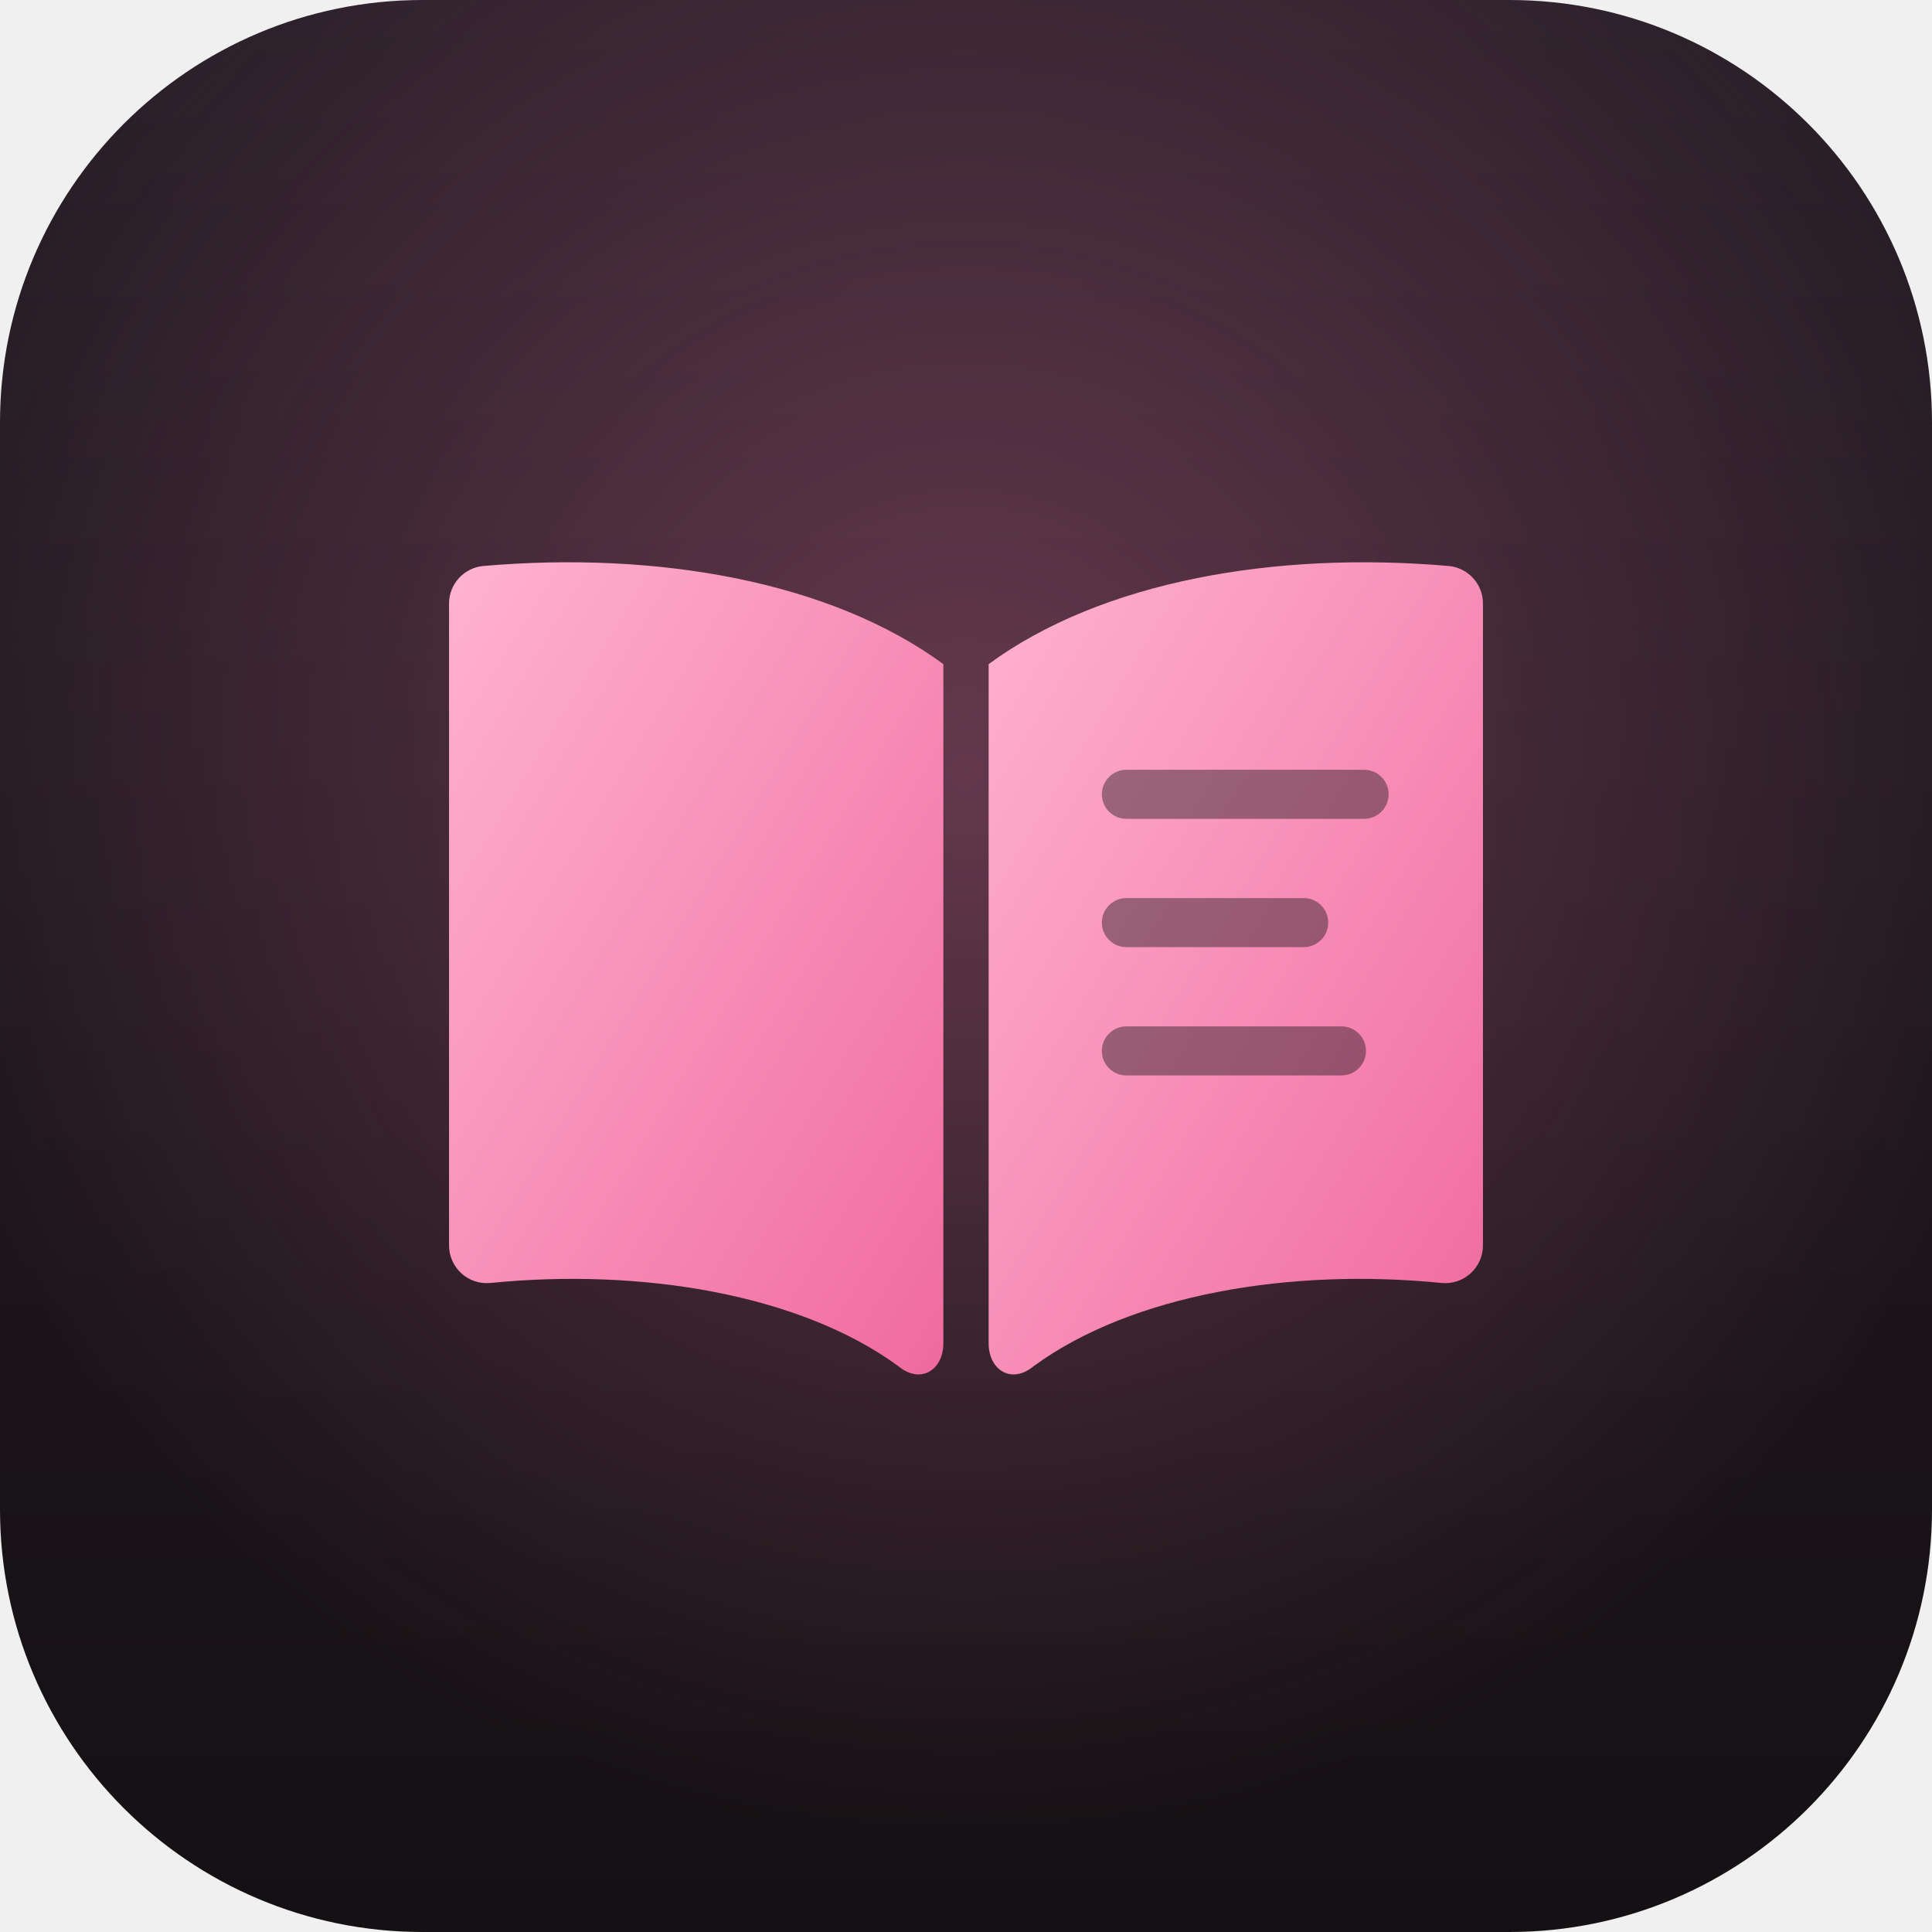
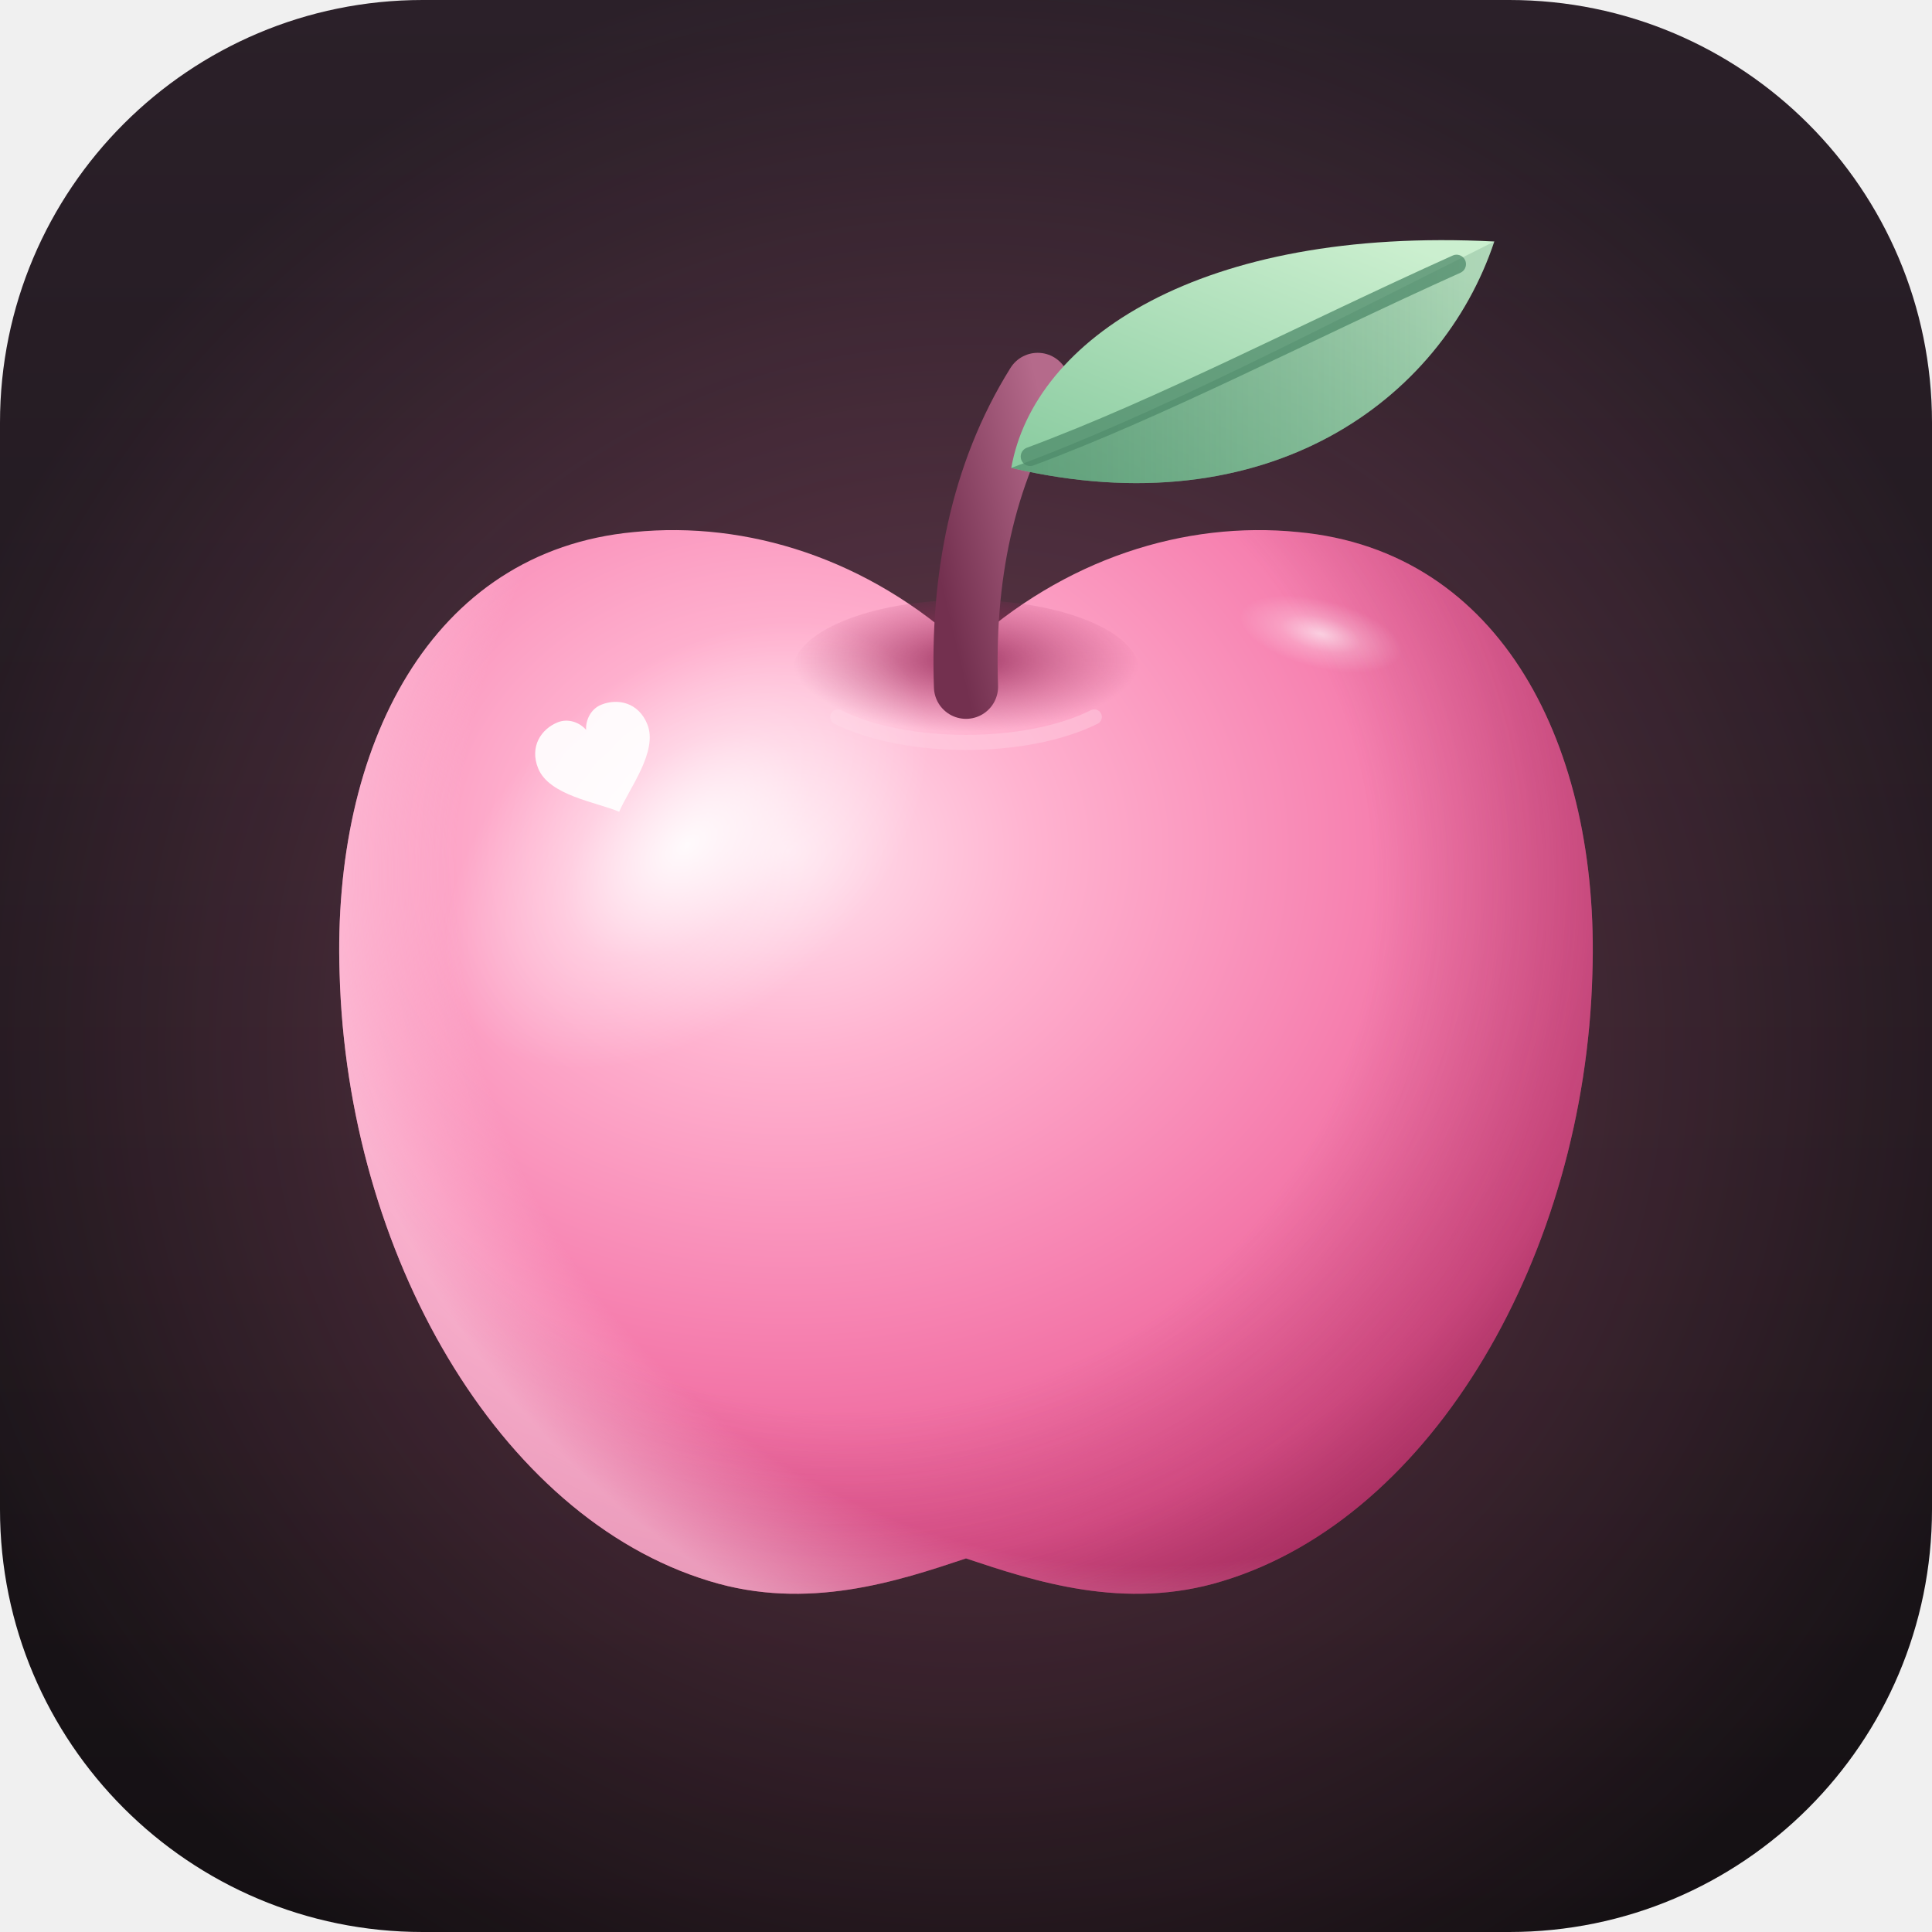
- <svg xmlns="http://www.w3.org/2000/svg" viewBox="0 0 512 512" role="img" aria-label="Bauchbuch">
+ <svg xmlns="http://www.w3.org/2000/svg" viewBox="0 0 512 512" role="img" aria-label="Body Check">
  <defs>
    <linearGradient id="hg" x1="0" y1="0" x2="0" y2="1">
      <stop offset="0" stop-color="#2b2029" />
      <stop offset="1" stop-color="#141013" />
    </linearGradient>
-     <linearGradient id="blatt" x1="0" y1="0" x2="1" y2="1">
-       <stop offset="0" stop-color="#ffb3d0" />
-       <stop offset="1" stop-color="#f06a9e" />
-     </linearGradient>
-     <radialGradient id="schein" cx="0.5" cy="0.4" r="0.55">
-       <stop offset="0" stop-color="#ff7fb0" stop-opacity="0.30" />
+     <radialGradient id="schein" cx="0.5" cy="0.54" r="0.56">
+       <stop offset="0" stop-color="#ff7fb0" stop-opacity="0.34" />
      <stop offset="1" stop-color="#ff7fb0" stop-opacity="0" />
    </radialGradient>
+     <radialGradient id="haut" cx="0.36" cy="0.3" r="0.8">
+       <stop offset="0" stop-color="#ffe3ee" />
+       <stop offset="0.24" stop-color="#ffb3d0" />
+       <stop offset="0.55" stop-color="#f784b2" />
+       <stop offset="0.85" stop-color="#e95892" />
+       <stop offset="1" stop-color="#c2386f" />
+     </radialGradient>
+     <radialGradient id="rundung" gradientUnits="userSpaceOnUse" cx="226" cy="236" r="230">
+       <stop offset="0.6" stop-color="#7a1a45" stop-opacity="0" />
+       <stop offset="1" stop-color="#7a1a45" stop-opacity="0.5" />
+     </radialGradient>
+     <radialGradient id="reflex" gradientUnits="userSpaceOnUse" cx="304" cy="232" r="218">
+       <stop offset="0.84" stop-color="#ffd3e4" stop-opacity="0" />
+       <stop offset="1" stop-color="#ffd3e4" stop-opacity="0.6" />
+     </radialGradient>
+     <radialGradient id="delle" cx="0.5" cy="0.42" r="0.5">
+       <stop offset="0" stop-color="#8e2352" stop-opacity="0.85" />
+       <stop offset="0.6" stop-color="#a52f61" stop-opacity="0.35" />
+       <stop offset="1" stop-color="#a52f61" stop-opacity="0" />
+     </radialGradient>
+     <radialGradient id="glanz" cx="0.5" cy="0.5" r="0.5">
+       <stop offset="0" stop-color="#ffffff" stop-opacity="0.9" />
+       <stop offset="0.5" stop-color="#ffffff" stop-opacity="0.32" />
+       <stop offset="1" stop-color="#ffffff" stop-opacity="0" />
+     </radialGradient>
+     <linearGradient id="stiel" x1="0" y1="1" x2="1" y2="0">
+       <stop offset="0" stop-color="#73304f" />
+       <stop offset="1" stop-color="#b56a8b" />
+     </linearGradient>
+     <linearGradient id="laub" x1="0" y1="1" x2="0.8" y2="0">
+       <stop offset="0" stop-color="#86c99d" />
+       <stop offset="1" stop-color="#cbefcf" />
+     </linearGradient>
+     <linearGradient id="laub-schatten" x1="0" y1="0" x2="1" y2="0">
+       <stop offset="0" stop-color="#3f7c5d" stop-opacity="0.55" />
+       <stop offset="1" stop-color="#3f7c5d" stop-opacity="0.2" />
+     </linearGradient>
  </defs>
  <rect width="512" height="512" rx="112" fill="url(#hg)" />
  <rect width="512" height="512" rx="112" fill="url(#schein)" />
-   <g id="marke" fill="url(#blatt)">
-     <path d="M250 176c-30-22-76-30-122-26a10 10 0 0 0-9 10v170a10 10 0 0 0 11 10c40-4 82 3 108 22 6 5 12 1 12-6z" />
-     <path d="M262 176c30-22 76-30 122-26a10 10 0 0 1 9 10v170a10 10 0 0 1-11 10c-40-4-82 3-108 22-6 5-12 1-12-6z" />
-     <g fill="#141013" opacity="0.42">
-       <rect x="292" y="204" width="76" height="13" rx="6.5" />
-       <rect x="292" y="238" width="60" height="13" rx="6.5" />
-       <rect x="292" y="272" width="70" height="13" rx="6.5" />
-     </g>
+   <g id="marke">
+     <path fill="url(#haut)" d="M256 172C230 148 198 138 168 141C114 146 88 198 90 258C92 332 132 402 188 419C214 427 238 419 256 413C274 419 298 427 324 419C380 402 420 332 422 258C424 198 398 146 344 141C314 138 282 148 256 172Z" />
+     <path fill="url(#rundung)" d="M256 172C230 148 198 138 168 141C114 146 88 198 90 258C92 332 132 402 188 419C214 427 238 419 256 413C274 419 298 427 324 419C380 402 420 332 422 258C424 198 398 146 344 141C314 138 282 148 256 172Z" />
+     <path fill="url(#reflex)" d="M256 172C230 148 198 138 168 141C114 146 88 198 90 258C92 332 132 402 188 419C214 427 238 419 256 413C274 419 298 427 324 419C380 402 420 332 422 258C424 198 398 146 344 141C314 138 282 148 256 172Z" />
+     <ellipse cx="256" cy="178" rx="46" ry="19" fill="url(#delle)" />
+     <path d="M222 190C240 199 272 199 290 190" fill="none" stroke="#ffd0e2" stroke-width="4" stroke-linecap="round" opacity="0.45" />
+     <ellipse cx="182" cy="224" rx="74" ry="46" transform="rotate(-40 182 224)" fill="url(#glanz)" />
+     <path transform="translate(160 205) rotate(-22) scale(0.78)" d="M0 14C-6 8-20 0-20-10C-20-18-14-22-8-22C-4-22-1-19 0-16C1-19 4-22 8-22C14-22 20-18 20-10C20 0 6 8 0 14Z" fill="#ffffff" opacity="0.92" />
+     <ellipse cx="350" cy="168" rx="22" ry="9" transform="rotate(14 350 168)" fill="url(#glanz)" opacity="0.7" />
+     <path d="M256 182C255 154 260 126 275 102" fill="none" stroke="url(#stiel)" stroke-width="17" stroke-linecap="round" />
+     <path fill="url(#laub)" d="M268 124C274 90 318 60 396 64C382 106 336 140 268 124Z" />
+     <path fill="url(#laub-schatten)" d="M268 124C306 110 348 88 396 64C382 106 336 140 268 124Z" />
+     <path d="M273 121C308 108 346 88 386 70" fill="none" stroke="#4d8a69" stroke-width="5" stroke-linecap="round" opacity="0.75" />
  </g>
</svg>
